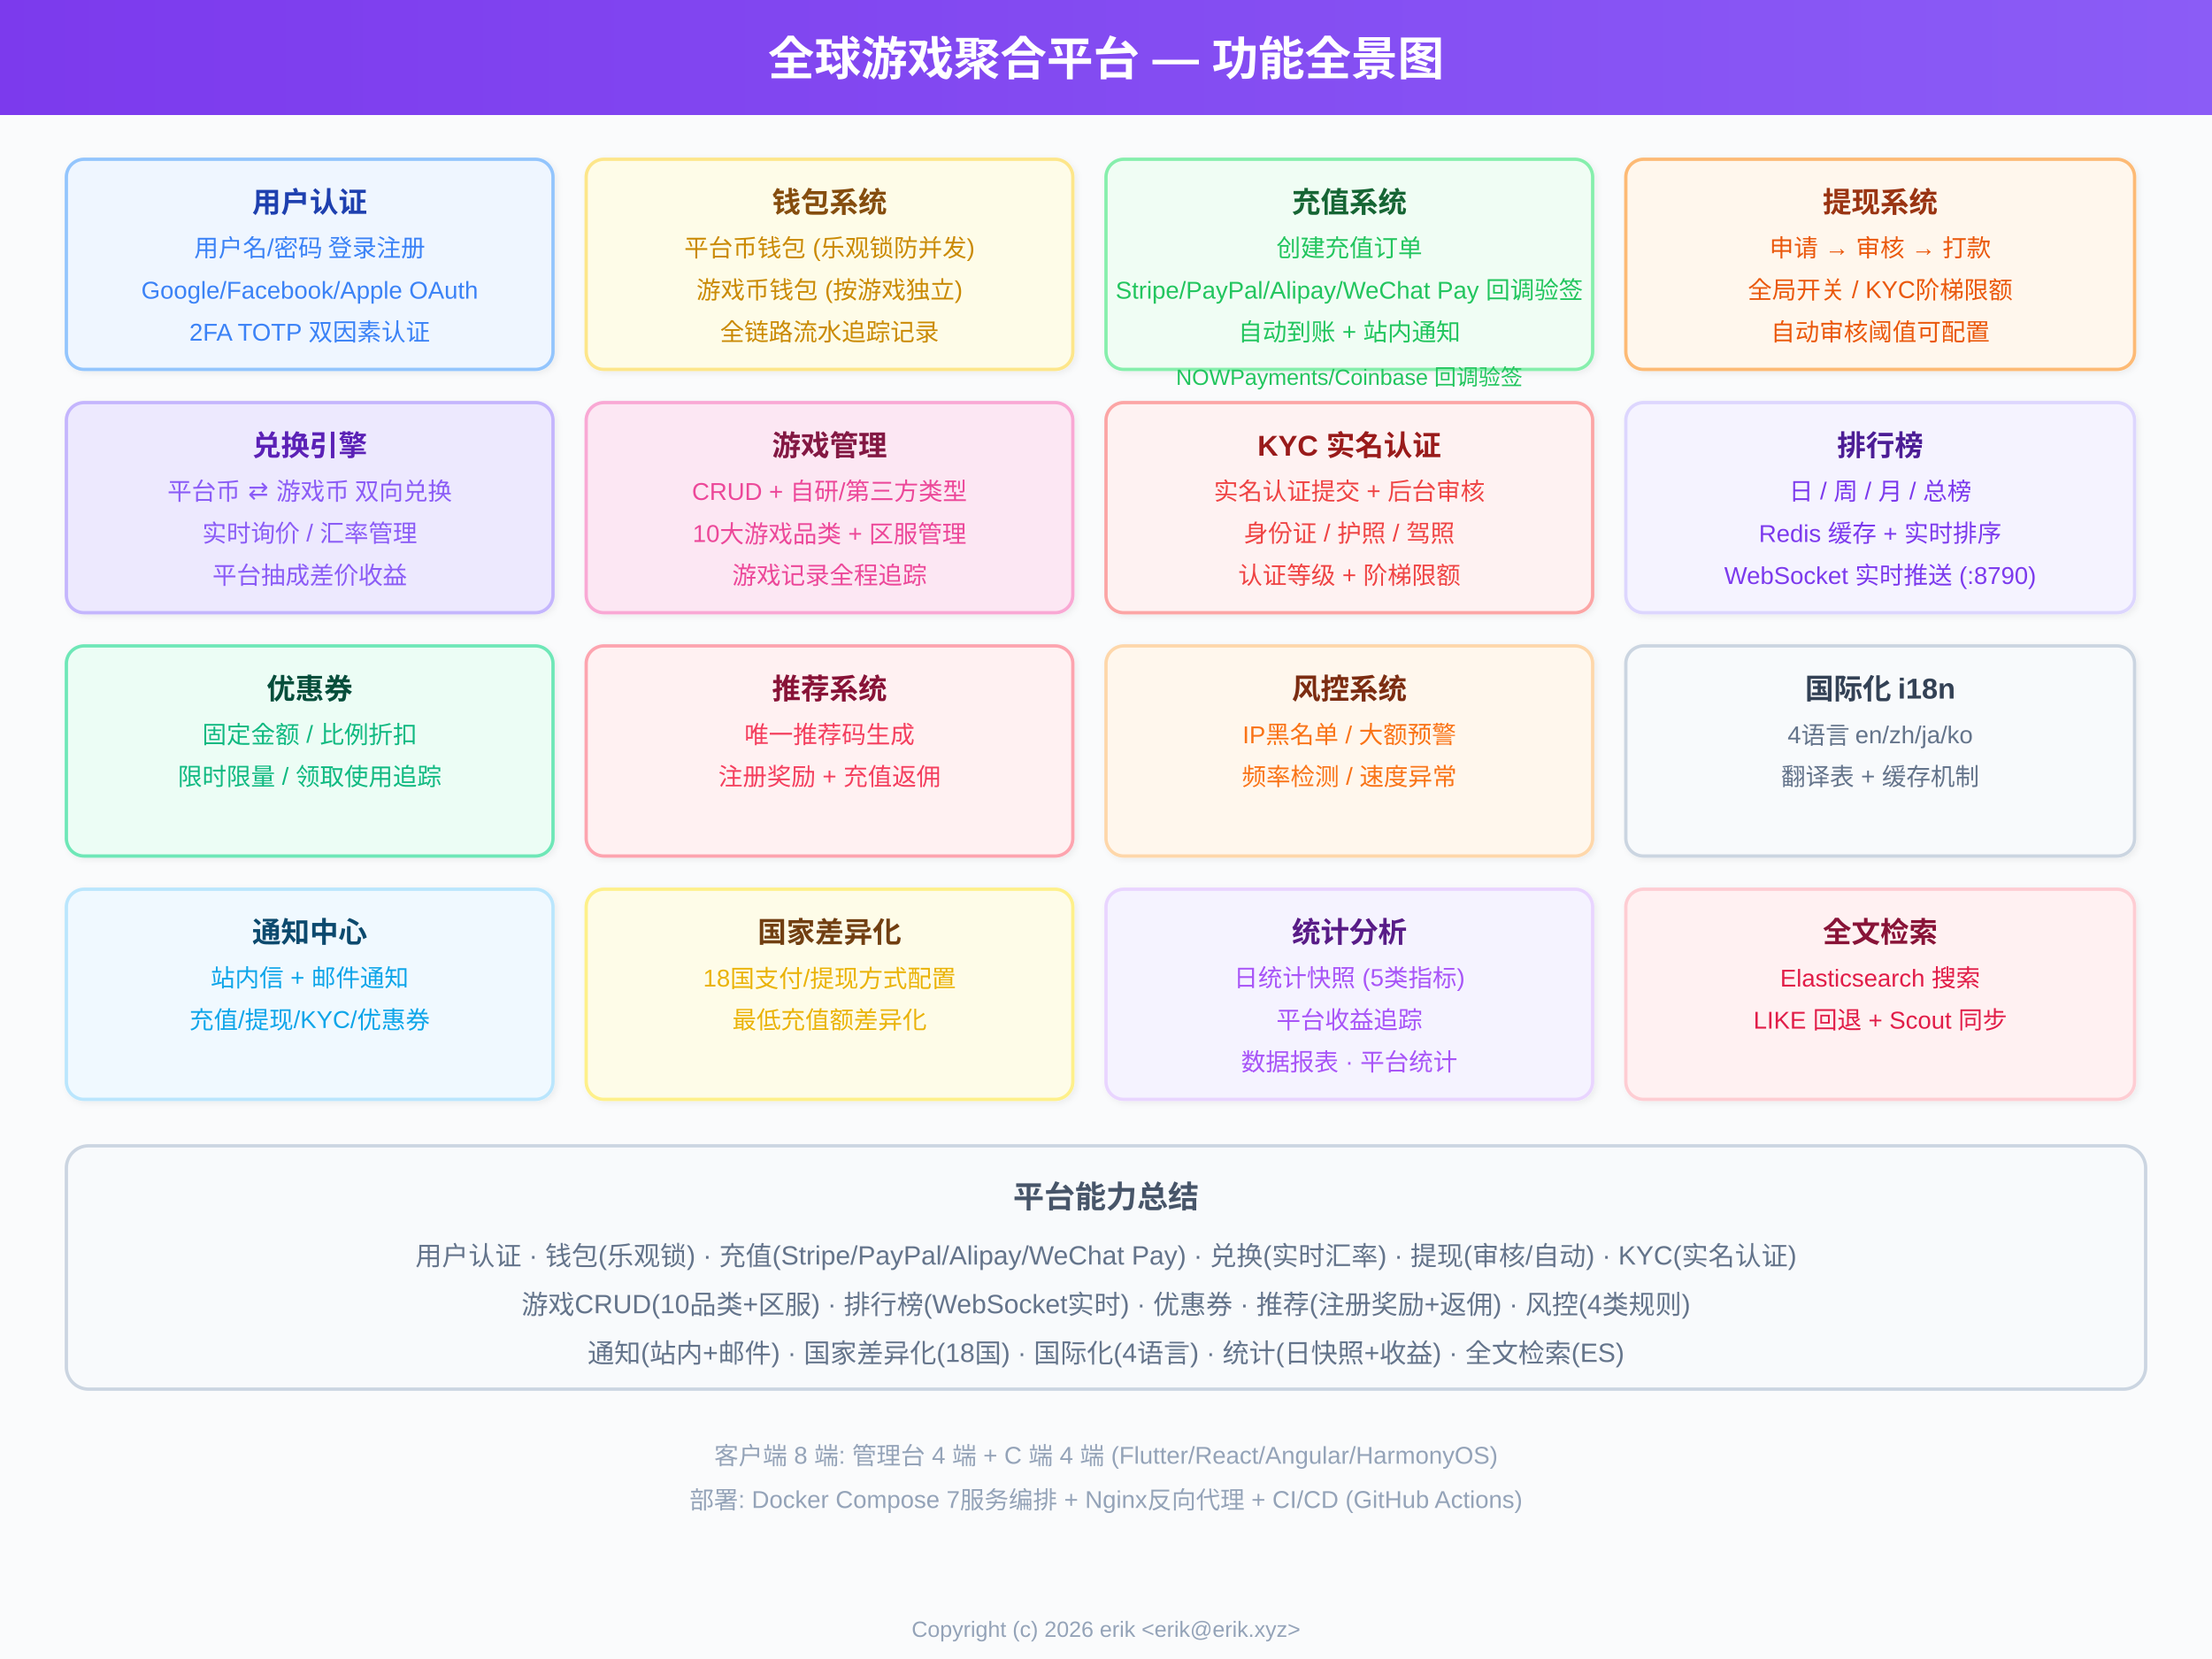
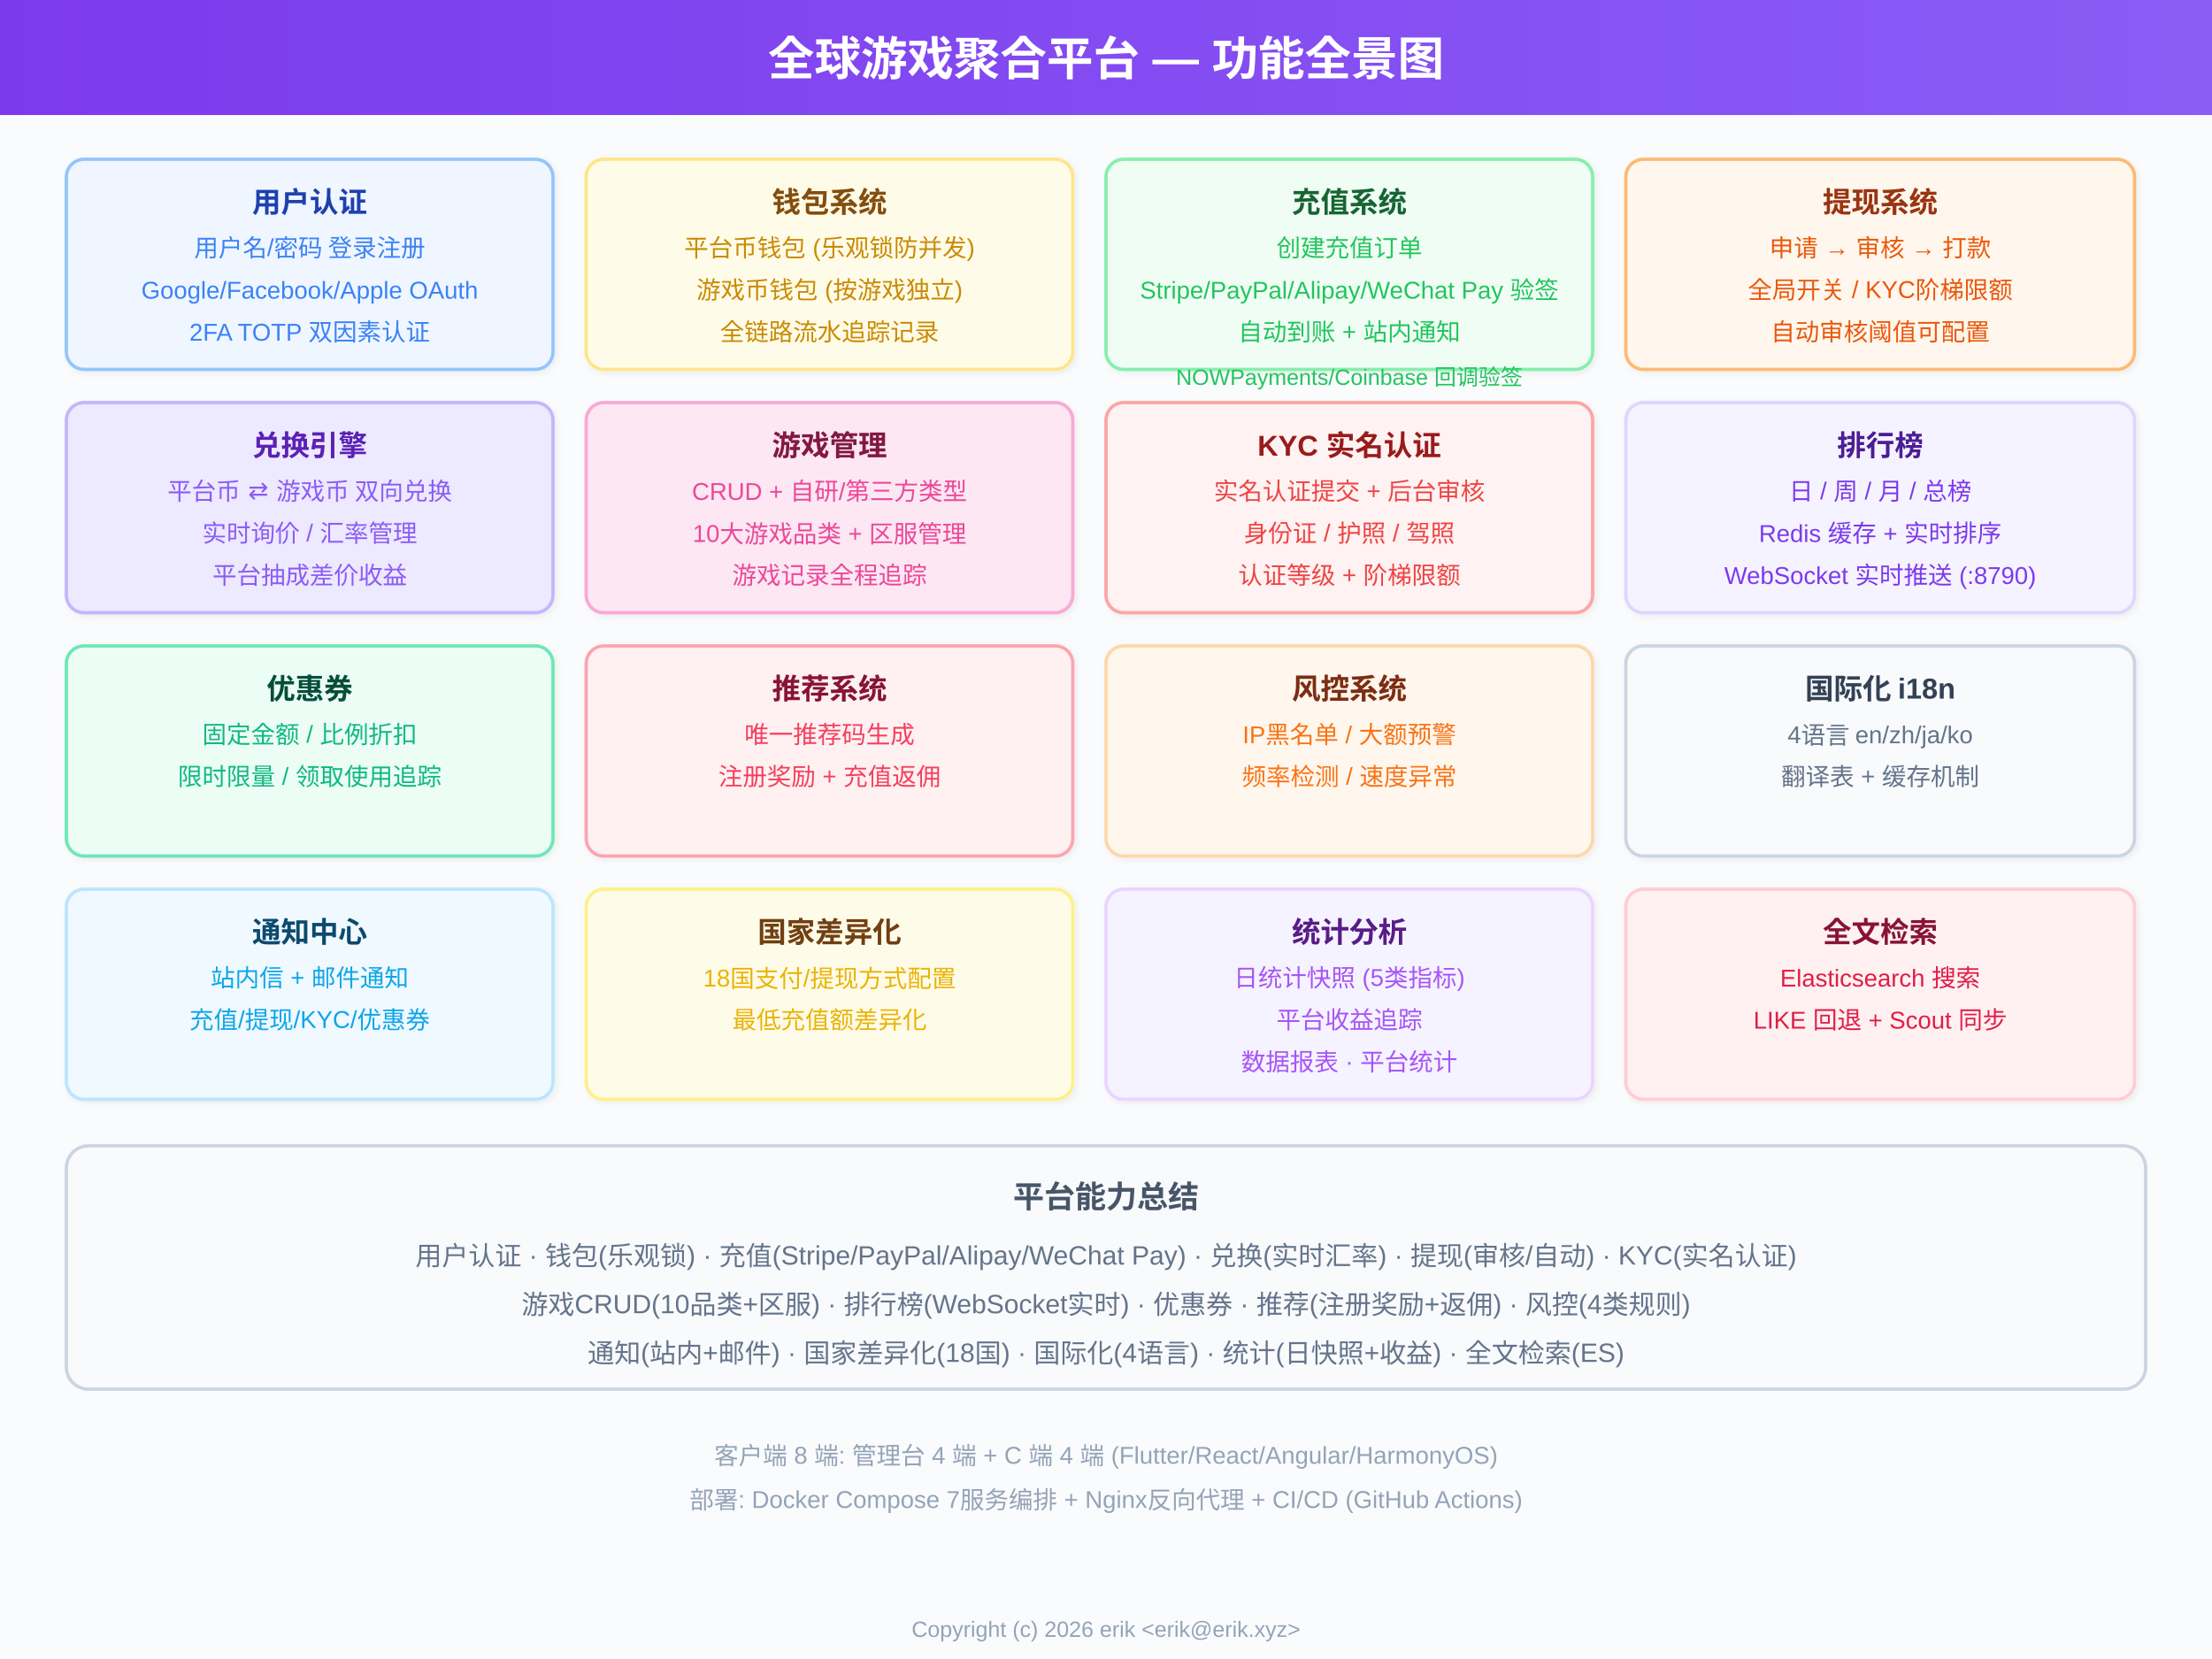
<svg xmlns="http://www.w3.org/2000/svg" viewBox="0 0 1000 750" font-family="Arial, 'Noto Sans SC', sans-serif">
  <defs>
    <linearGradient id="hd" x1="0" y1="0" x2="1" y2="0">
      <stop offset="0%" stop-color="#7c3aed" />
      <stop offset="100%" stop-color="#8b5cf6" />
    </linearGradient>
    <filter id="sh">
      <feDropShadow dx="1" dy="1" stdDeviation="1.5" flood-opacity=".06" />
    </filter>
  </defs>
  <rect width="1000" height="750" fill="#fafbfc" />
  <rect x="0" y="0" width="1000" height="52" fill="url(#hd)" />
  <text x="500" y="34" text-anchor="middle" fill="#fff" font-size="21" font-weight="bold">全球游戏聚合平台 — 功能全景图</text>
  <rect x="30" y="72" width="220" height="95" rx="8" fill="#eff6ff" stroke="#93c5fd" stroke-width="1.5" filter="url(#sh)" />
  <text x="140" y="96" text-anchor="middle" fill="#1e40af" font-size="13" font-weight="bold">用户认证</text>
  <text x="140" y="116" text-anchor="middle" fill="#3b82f6" font-size="11">用户名/密码 登录注册</text>
  <text x="140" y="135" text-anchor="middle" fill="#3b82f6" font-size="11">Google/Facebook/Apple OAuth</text>
  <text x="140" y="154" text-anchor="middle" fill="#3b82f6" font-size="11">2FA TOTP 双因素认证</text>
  <rect x="265" y="72" width="220" height="95" rx="8" fill="#fefce8" stroke="#fde68a" stroke-width="1.5" filter="url(#sh)" />
  <text x="375" y="96" text-anchor="middle" fill="#854d0e" font-size="13" font-weight="bold">钱包系统</text>
  <text x="375" y="116" text-anchor="middle" fill="#ca8a04" font-size="11">平台币钱包 (乐观锁防并发)</text>
  <text x="375" y="135" text-anchor="middle" fill="#ca8a04" font-size="11">游戏币钱包 (按游戏独立)</text>
  <text x="375" y="154" text-anchor="middle" fill="#ca8a04" font-size="11">全链路流水追踪记录</text>
  <rect x="500" y="72" width="220" height="95" rx="8" fill="#f0fdf4" stroke="#86efac" stroke-width="1.5" filter="url(#sh)" />
  <text x="610" y="96" text-anchor="middle" fill="#166534" font-size="13" font-weight="bold">充值系统</text>
  <text x="610" y="116" text-anchor="middle" fill="#22c55e" font-size="11">创建充值订单</text>
-   <text x="610" y="135" text-anchor="middle" fill="#22c55e" font-size="11">Stripe/PayPal/Alipay/WeChat Pay 回调验签</text>
+   <text x="610" y="135" text-anchor="middle" fill="#22c55e" font-size="11">Stripe/PayPal/Alipay/WeChat Pay 验签</text>
  <text x="610" y="174" text-anchor="middle" fill="#22c55e" font-size="10">NOWPayments/Coinbase 回调验签</text>
  <text x="610" y="154" text-anchor="middle" fill="#22c55e" font-size="11">自动到账 + 站内通知</text>
  <rect x="735" y="72" width="230" height="95" rx="8" fill="#fff7ed" stroke="#fdba74" stroke-width="1.5" filter="url(#sh)" />
  <text x="850" y="96" text-anchor="middle" fill="#9a3412" font-size="13" font-weight="bold">提现系统</text>
  <text x="850" y="116" text-anchor="middle" fill="#ea580c" font-size="11">申请 → 审核 → 打款</text>
  <text x="850" y="135" text-anchor="middle" fill="#ea580c" font-size="11">全局开关 / KYC阶梯限额</text>
  <text x="850" y="154" text-anchor="middle" fill="#ea580c" font-size="11">自动审核阈值可配置</text>
  <rect x="30" y="182" width="220" height="95" rx="8" fill="#ede9fe" stroke="#c4b5fd" stroke-width="1.5" filter="url(#sh)" />
  <text x="140" y="206" text-anchor="middle" fill="#5b21b6" font-size="13" font-weight="bold">兑换引擎</text>
  <text x="140" y="226" text-anchor="middle" fill="#8b5cf6" font-size="11">平台币 ⇄ 游戏币 双向兑换</text>
  <text x="140" y="245" text-anchor="middle" fill="#8b5cf6" font-size="11">实时询价 / 汇率管理</text>
  <text x="140" y="264" text-anchor="middle" fill="#8b5cf6" font-size="11">平台抽成差价收益</text>
  <rect x="265" y="182" width="220" height="95" rx="8" fill="#fce7f3" stroke="#f9a8d4" stroke-width="1.5" filter="url(#sh)" />
  <text x="375" y="206" text-anchor="middle" fill="#831843" font-size="13" font-weight="bold">游戏管理</text>
  <text x="375" y="226" text-anchor="middle" fill="#ec4899" font-size="11">CRUD + 自研/第三方类型</text>
  <text x="375" y="245" text-anchor="middle" fill="#ec4899" font-size="11">10大游戏品类 + 区服管理</text>
  <text x="375" y="264" text-anchor="middle" fill="#ec4899" font-size="11">游戏记录全程追踪</text>
  <rect x="500" y="182" width="220" height="95" rx="8" fill="#fef2f2" stroke="#fca5a5" stroke-width="1.5" filter="url(#sh)" />
  <text x="610" y="206" text-anchor="middle" fill="#991b1b" font-size="13" font-weight="bold">KYC 实名认证</text>
  <text x="610" y="226" text-anchor="middle" fill="#ef4444" font-size="11">实名认证提交 + 后台审核</text>
  <text x="610" y="245" text-anchor="middle" fill="#ef4444" font-size="11">身份证 / 护照 / 驾照</text>
  <text x="610" y="264" text-anchor="middle" fill="#ef4444" font-size="11">认证等级 + 阶梯限额</text>
  <rect x="735" y="182" width="230" height="95" rx="8" fill="#f5f3ff" stroke="#ddd6fe" stroke-width="1.5" filter="url(#sh)" />
  <text x="850" y="206" text-anchor="middle" fill="#4c1d95" font-size="13" font-weight="bold">排行榜</text>
  <text x="850" y="226" text-anchor="middle" fill="#7c3aed" font-size="11">日 / 周 / 月 / 总榜</text>
  <text x="850" y="245" text-anchor="middle" fill="#7c3aed" font-size="11">Redis 缓存 + 实时排序</text>
  <text x="850" y="264" text-anchor="middle" fill="#7c3aed" font-size="11">WebSocket 实时推送 (:8790)</text>
  <rect x="30" y="292" width="220" height="95" rx="8" fill="#ecfdf5" stroke="#6ee7b7" stroke-width="1.5" filter="url(#sh)" />
  <text x="140" y="316" text-anchor="middle" fill="#064e3b" font-size="13" font-weight="bold">优惠券</text>
  <text x="140" y="336" text-anchor="middle" fill="#10b981" font-size="11">固定金额 / 比例折扣</text>
  <text x="140" y="355" text-anchor="middle" fill="#10b981" font-size="11">限时限量 / 领取使用追踪</text>
  <rect x="265" y="292" width="220" height="95" rx="8" fill="#fff1f2" stroke="#fda4af" stroke-width="1.5" filter="url(#sh)" />
  <text x="375" y="316" text-anchor="middle" fill="#881337" font-size="13" font-weight="bold">推荐系统</text>
  <text x="375" y="336" text-anchor="middle" fill="#f43f5e" font-size="11">唯一推荐码生成</text>
  <text x="375" y="355" text-anchor="middle" fill="#f43f5e" font-size="11">注册奖励 + 充值返佣</text>
  <rect x="500" y="292" width="220" height="95" rx="8" fill="#fff7ed" stroke="#fed7aa" stroke-width="1.5" filter="url(#sh)" />
  <text x="610" y="316" text-anchor="middle" fill="#7c2d12" font-size="13" font-weight="bold">风控系统</text>
  <text x="610" y="336" text-anchor="middle" fill="#f97316" font-size="11">IP黑名单 / 大额预警</text>
  <text x="610" y="355" text-anchor="middle" fill="#f97316" font-size="11">频率检测 / 速度异常</text>
  <rect x="735" y="292" width="230" height="95" rx="8" fill="#f8fafc" stroke="#cbd5e1" stroke-width="1.5" filter="url(#sh)" />
  <text x="850" y="316" text-anchor="middle" fill="#334155" font-size="13" font-weight="bold">国际化 i18n</text>
  <text x="850" y="336" text-anchor="middle" fill="#64748b" font-size="11">4语言 en/zh/ja/ko</text>
  <text x="850" y="355" text-anchor="middle" fill="#64748b" font-size="11">翻译表 + 缓存机制</text>
  <rect x="30" y="402" width="220" height="95" rx="8" fill="#f0f9ff" stroke="#bae6fd" stroke-width="1.5" filter="url(#sh)" />
  <text x="140" y="426" text-anchor="middle" fill="#0c4a6e" font-size="13" font-weight="bold">通知中心</text>
  <text x="140" y="446" text-anchor="middle" fill="#0ea5e9" font-size="11">站内信 + 邮件通知</text>
  <text x="140" y="465" text-anchor="middle" fill="#0ea5e9" font-size="11">充值/提现/KYC/优惠券</text>
  <rect x="265" y="402" width="220" height="95" rx="8" fill="#fefce8" stroke="#fef08a" stroke-width="1.5" filter="url(#sh)" />
  <text x="375" y="426" text-anchor="middle" fill="#713f12" font-size="13" font-weight="bold">国家差异化</text>
  <text x="375" y="446" text-anchor="middle" fill="#eab308" font-size="11">18国支付/提现方式配置</text>
  <text x="375" y="465" text-anchor="middle" fill="#eab308" font-size="11">最低充值额差异化</text>
  <rect x="500" y="402" width="220" height="95" rx="8" fill="#f5f3ff" stroke="#e9d5ff" stroke-width="1.5" filter="url(#sh)" />
  <text x="610" y="426" text-anchor="middle" fill="#581c87" font-size="13" font-weight="bold">统计分析</text>
  <text x="610" y="446" text-anchor="middle" fill="#a855f7" font-size="11">日统计快照 (5类指标)</text>
  <text x="610" y="465" text-anchor="middle" fill="#a855f7" font-size="11">平台收益追踪</text>
  <text x="610" y="484" text-anchor="middle" fill="#a855f7" font-size="11">数据报表 · 平台统计</text>
  <rect x="735" y="402" width="230" height="95" rx="8" fill="#fff1f2" stroke="#fecdd3" stroke-width="1.5" filter="url(#sh)" />
  <text x="850" y="426" text-anchor="middle" fill="#881337" font-size="13" font-weight="bold">全文检索</text>
  <text x="850" y="446" text-anchor="middle" fill="#e11d48" font-size="11">Elasticsearch 搜索</text>
  <text x="850" y="465" text-anchor="middle" fill="#e11d48" font-size="11">LIKE 回退 + Scout 同步</text>
  <rect x="30" y="518" width="940" height="110" rx="10" fill="#f8fafc" stroke="#cbd5e1" stroke-width="1.5" />
  <text x="500" y="546" text-anchor="middle" fill="#475569" font-size="14" font-weight="bold">平台能力总结</text>
  <text x="500" y="572" text-anchor="middle" fill="#64748b" font-size="12">用户认证 · 钱包(乐观锁) · 充值(Stripe/PayPal/Alipay/WeChat Pay) · 兑换(实时汇率) · 提现(审核/自动) · KYC(实名认证)</text>
  <text x="500" y="594" text-anchor="middle" fill="#64748b" font-size="12">游戏CRUD(10品类+区服) · 排行榜(WebSocket实时) · 优惠券 · 推荐(注册奖励+返佣) · 风控(4类规则)</text>
  <text x="500" y="616" text-anchor="middle" fill="#64748b" font-size="12">通知(站内+邮件) · 国家差异化(18国) · 国际化(4语言) · 统计(日快照+收益) · 全文检索(ES)</text>
  <text x="500" y="662" text-anchor="middle" fill="#94a3b8" font-size="11">客户端 8 端: 管理台 4 端 + C 端 4 端 (Flutter/React/Angular/HarmonyOS)</text>
  <text x="500" y="682" text-anchor="middle" fill="#94a3b8" font-size="11">部署: Docker Compose 7服务编排 + Nginx反向代理 + CI/CD (GitHub Actions)</text>
  <text x="500" y="740" text-anchor="middle" fill="#94a3b8" font-size="10">Copyright (c) 2026 erik &lt;erik@erik.xyz&gt;</text>
</svg>
